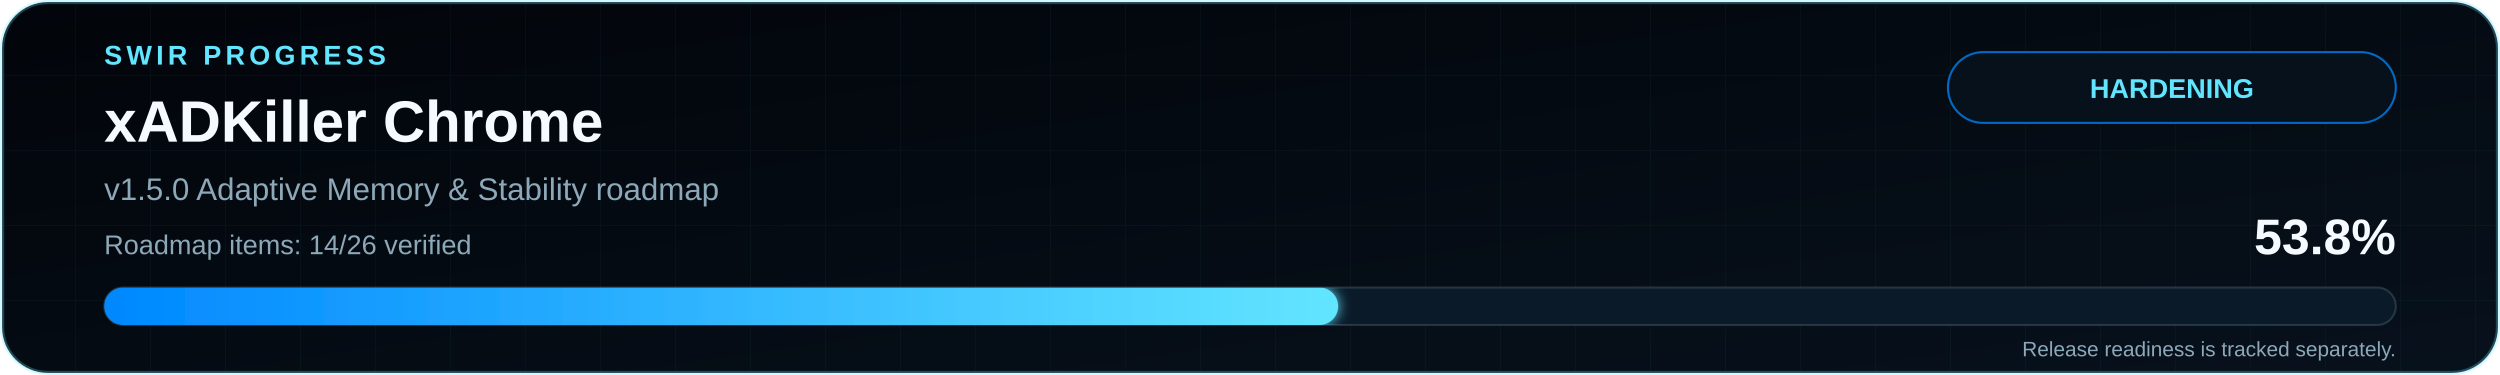
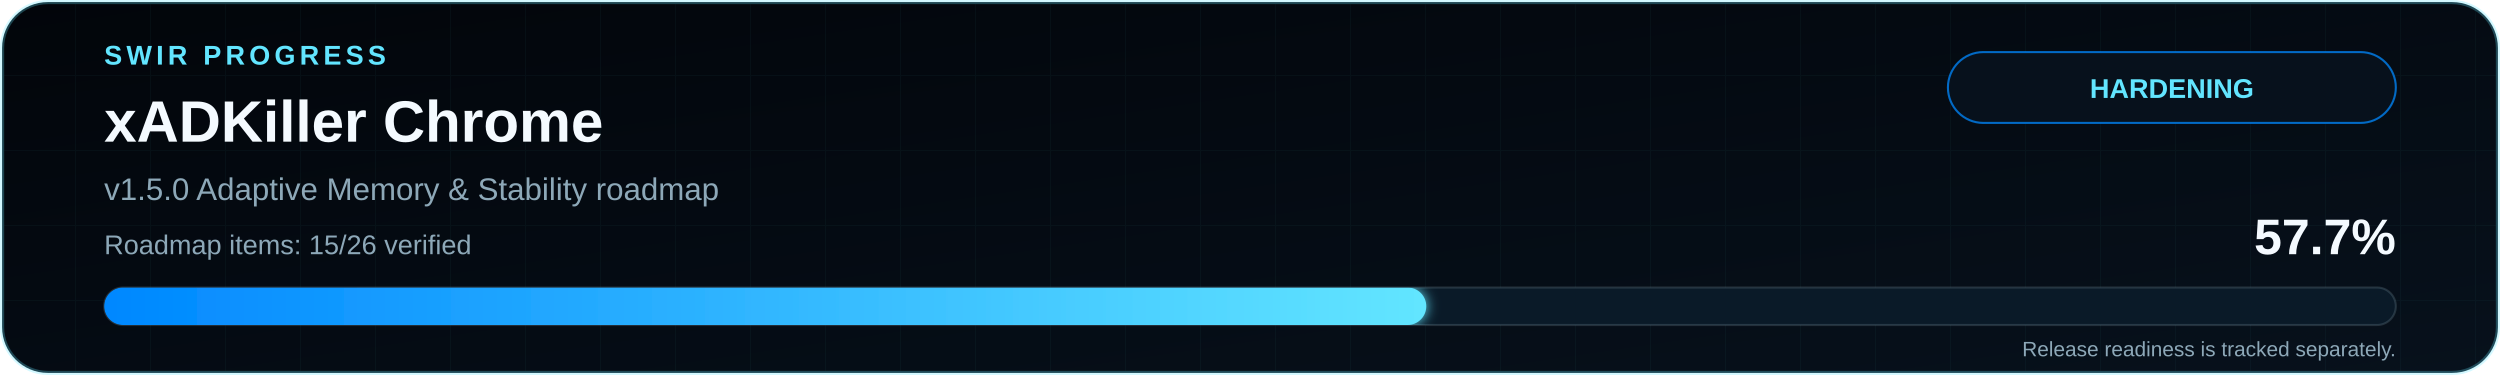
<svg xmlns="http://www.w3.org/2000/svg" width="1200" height="180" viewBox="0 0 1200 180" role="img" aria-labelledby="title desc">
  <defs>
    <linearGradient id="bg" x1="0" y1="0" x2="1" y2="1">
      <stop offset="0" stop-color="#02050A" />
      <stop offset="1" stop-color="#07111C" />
    </linearGradient>
    <linearGradient id="progressGradient" x1="0" y1="0" x2="1" y2="0">
      <stop offset="0" stop-color="#0088FF" />
      <stop offset="1" stop-color="#62E5FF" />
    </linearGradient>
    <filter id="softGlow" x="-10%" y="-80%" width="120%" height="260%">
      <feGaussianBlur stdDeviation="3" result="blur" />
      <feMerge>
        <feMergeNode in="blur" />
        <feMergeNode in="SourceGraphic" />
      </feMerge>
    </filter>
    <pattern id="grid" width="36" height="36" patternUnits="userSpaceOnUse">
      <path d="M36 0H0V36" fill="none" stroke="#62E5FF" stroke-opacity=".035" stroke-width="1" />
    </pattern>
    <clipPath id="trackClip">
      <rect x="50" y="138" width="1100" height="18" rx="9" />
    </clipPath>
  </defs>
  <rect x="1" y="1" width="1198" height="178" rx="22" fill="url(#bg)" stroke="#62E5FF" stroke-opacity=".28" stroke-width="2" />
  <rect x="2" y="2" width="1196" height="176" rx="21" fill="url(#grid)" />
  <text x="50" y="31" fill="#62E5FF" font-family="Segoe UI,Arial,sans-serif" font-size="13" font-weight="700" letter-spacing="2">SWIR PROGRESS</text>
  <text x="50" y="68" fill="#F4FAFF" font-family="Segoe UI,Arial,sans-serif" font-size="28" font-weight="700">xADKiller Chrome</text>
  <text x="50" y="96" fill="#8DA8B8" font-family="Segoe UI,Arial,sans-serif" font-size="15">v1.5.0 Adaptive Memory &amp; Stability roadmap</text>
  <rect x="935" y="25" width="215" height="34" rx="17" fill="#07111C" stroke="#0088FF" stroke-opacity=".75" />
  <text x="1042.5" y="47" text-anchor="middle" fill="#62E5FF" font-family="Segoe UI,Arial,sans-serif" font-size="13" font-weight="700">HARDENING</text>
-   <text x="50" y="122" fill="#8DA8B8" font-family="Segoe UI,Arial,sans-serif" font-size="13">Roadmap items: 14/26 verified</text>
-   <text x="1150" y="122" text-anchor="end" fill="#F4FAFF" font-family="Segoe UI,Arial,sans-serif" font-size="24" font-weight="700">53.8%</text>
+   <text x="50" y="122" fill="#8DA8B8" font-family="Segoe UI,Arial,sans-serif" font-size="13">Roadmap items: 15/26 verified</text>
+   <text x="1150" y="122" text-anchor="end" fill="#F4FAFF" font-family="Segoe UI,Arial,sans-serif" font-size="24" font-weight="700">57.7%</text>
  <rect id="progress-track" x="50" y="138" width="1100" height="18" rx="9" fill="#0A1A28" stroke="#8DA8B8" stroke-opacity=".22" />
-   <rect id="progress-fill" x="50" y="138" width="592.308" height="18" rx="9" fill="url(#progressGradient)" filter="url(#softGlow)" clip-path="url(#trackClip)" />
+   <rect id="progress-fill" x="50" y="138" width="634.615" height="18" rx="9" fill="url(#progressGradient)" filter="url(#softGlow)" clip-path="url(#trackClip)" />
  <text x="1150" y="171" text-anchor="end" fill="#8DA8B8" font-family="Segoe UI,Arial,sans-serif" font-size="10">Release readiness is tracked separately.</text>
</svg>
